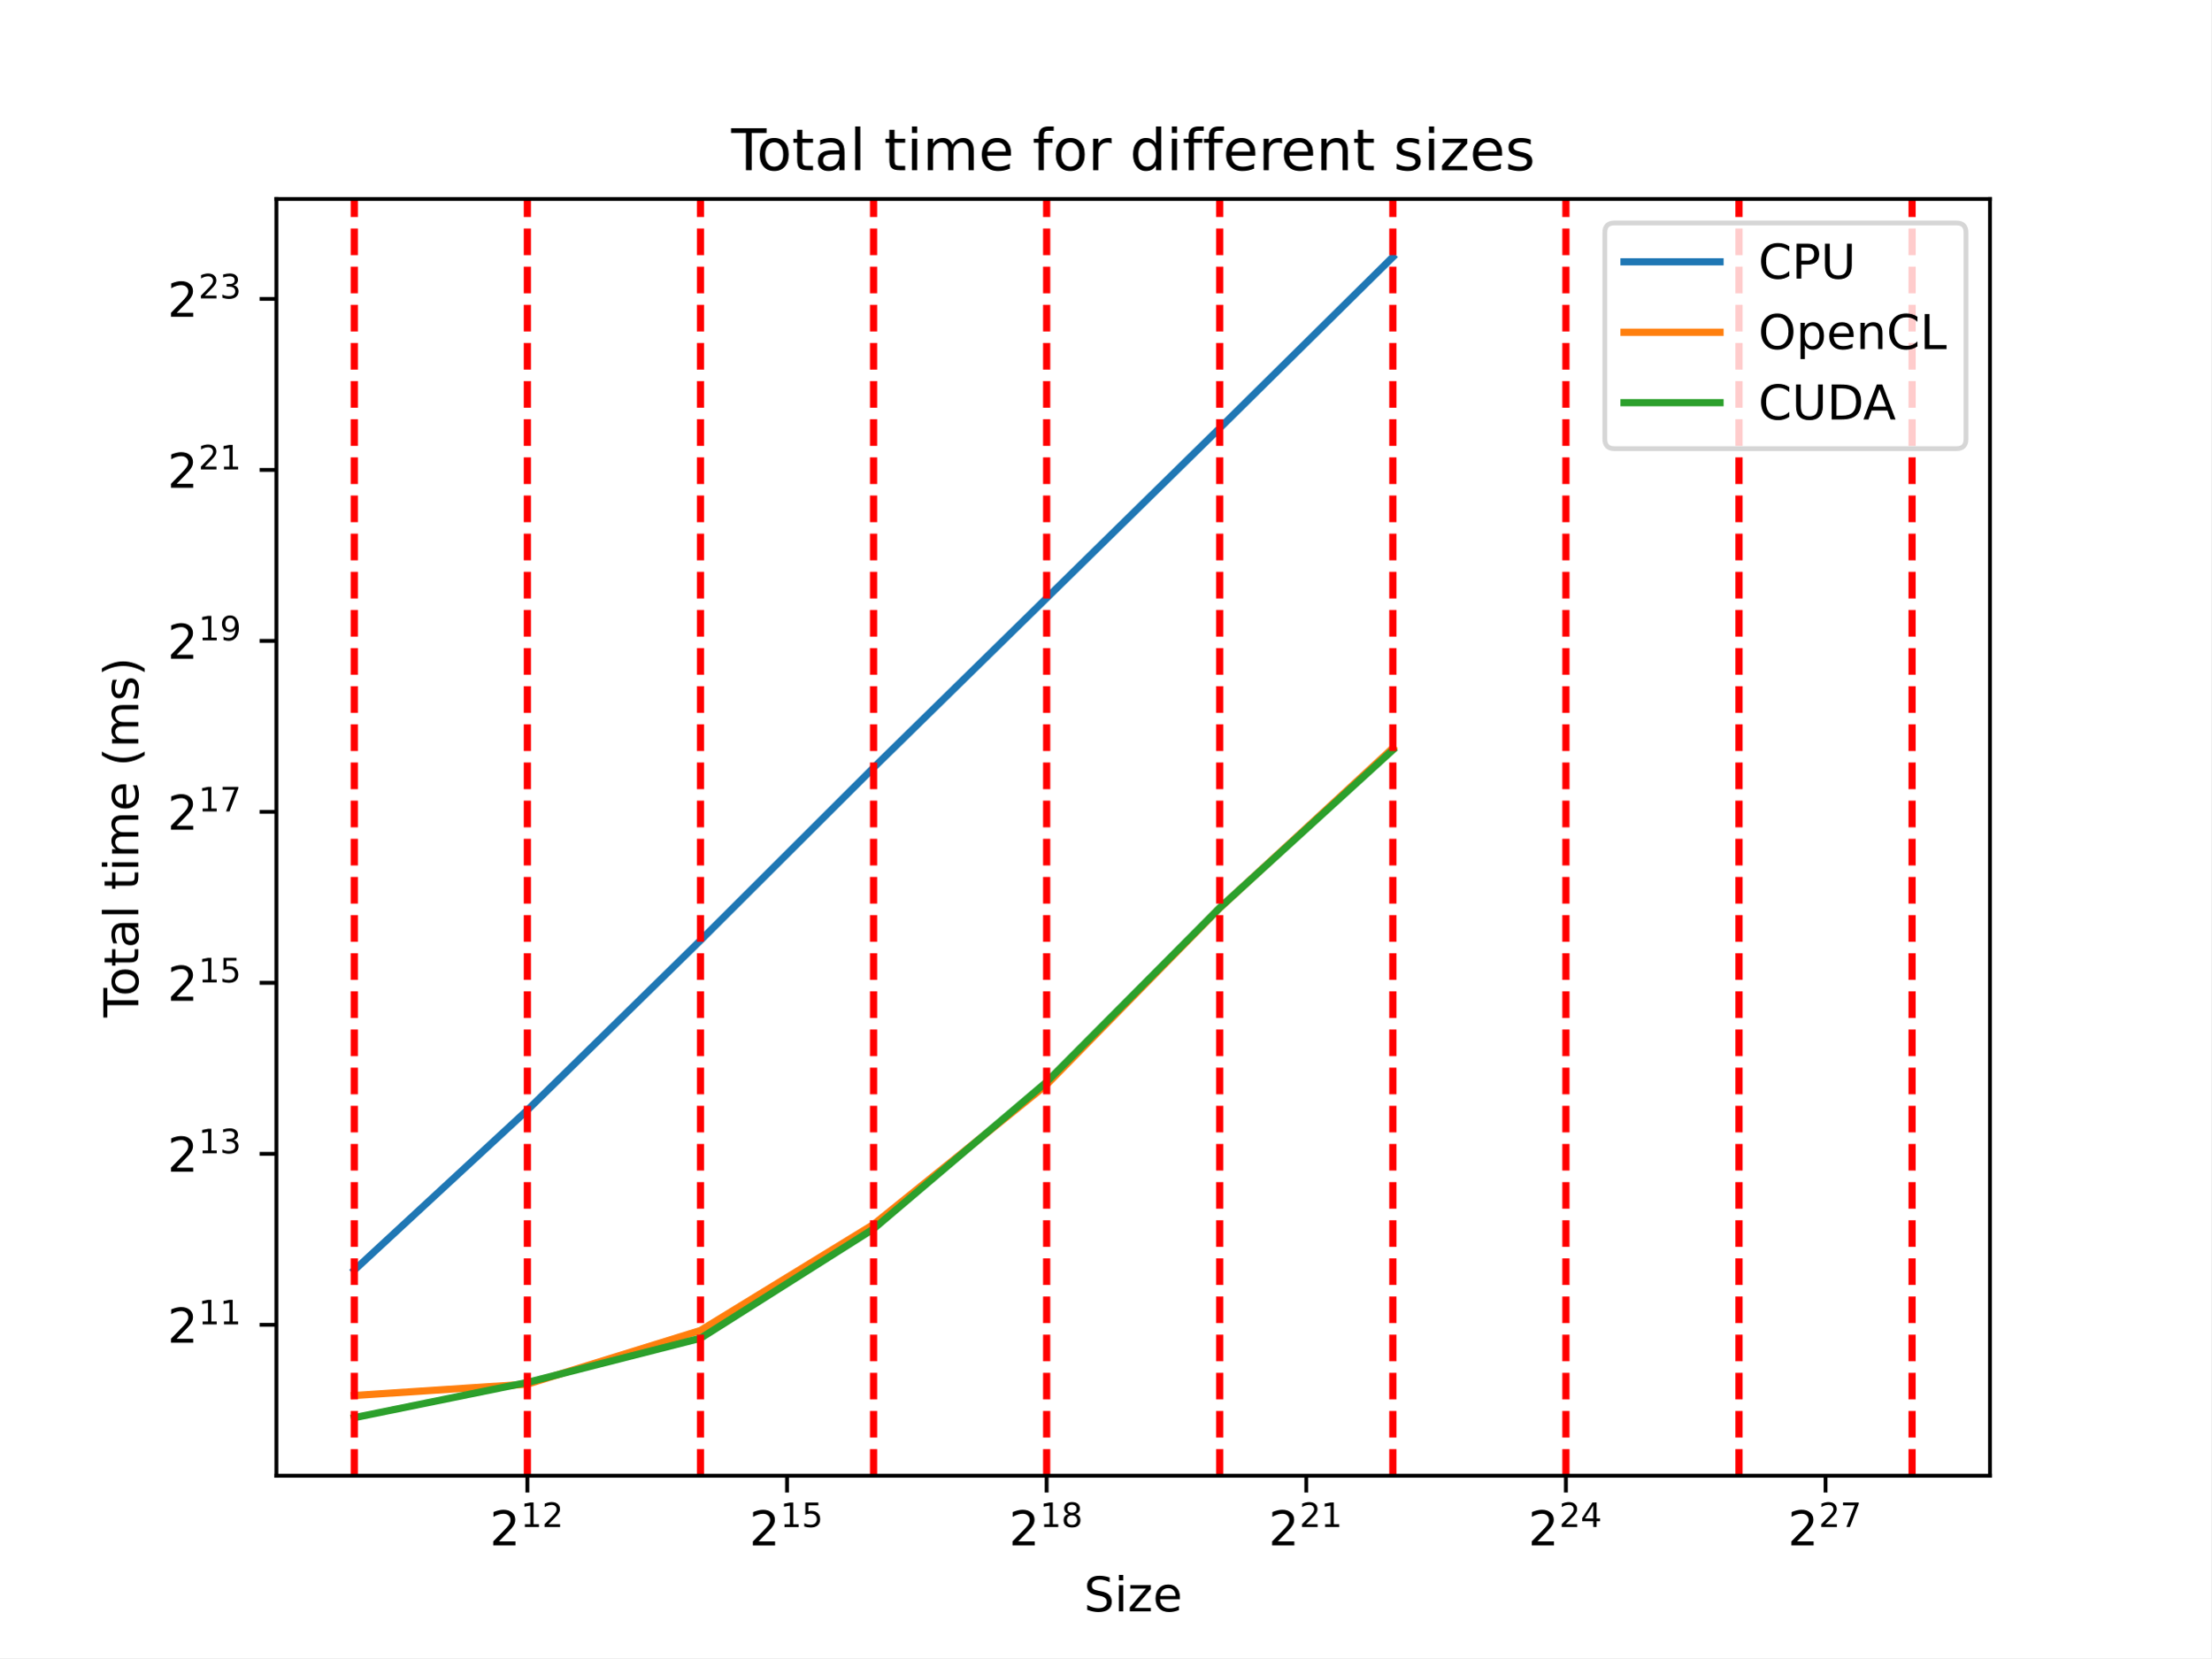
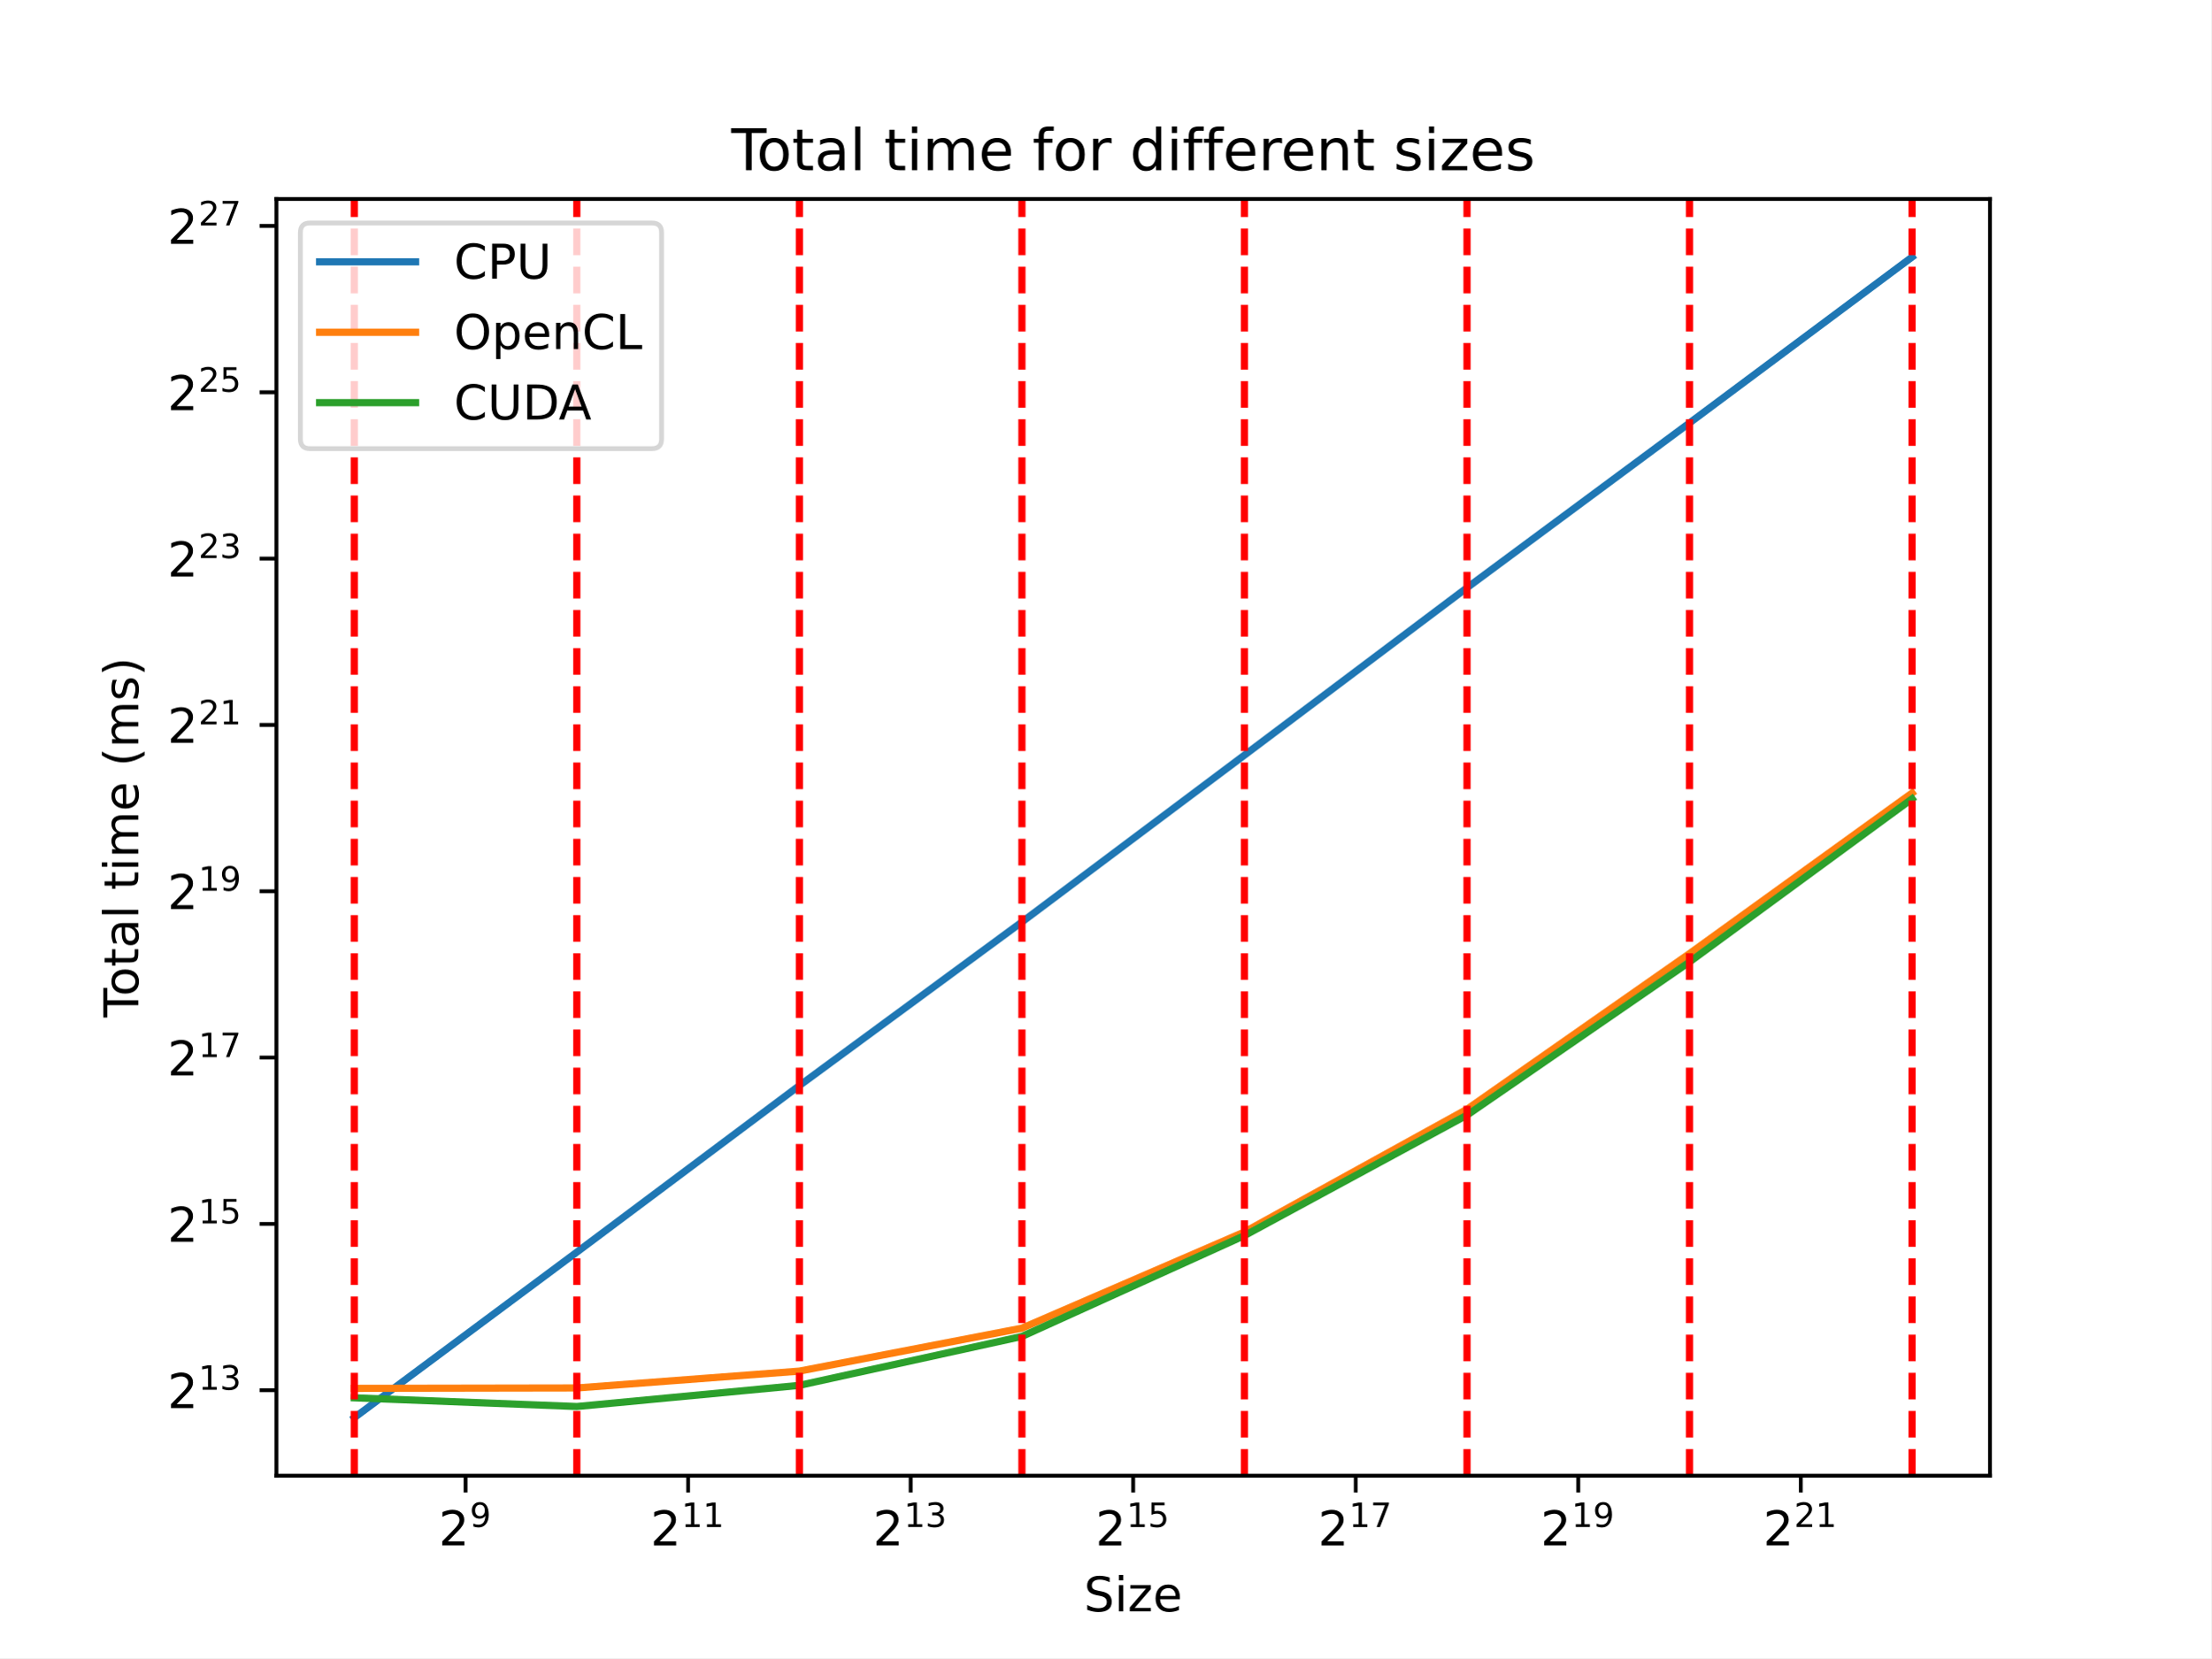
<svg xmlns="http://www.w3.org/2000/svg" xmlns:xlink="http://www.w3.org/1999/xlink" width="460.8pt" height="345.6pt" viewBox="0 0 460.8 345.6" version="1.1">
  <defs>
    <style type="text/css">*{stroke-linejoin: round; stroke-linecap: butt}</style>
  </defs>
  <g id="figure_1">
    <g id="patch_1">
      <path d="M 0 345.6  L 460.8 345.6  L 460.8 0  L 0 0  z " style="fill: #ffffff" />
    </g>
    <g id="axes_1">
      <g id="patch_2">
        <path d="M 57.6 307.584  L 414.72 307.584  L 414.72 41.472  L 57.6 41.472  z " style="fill: #ffffff" />
      </g>
      <g id="matplotlib.axis_1">
        <g id="xtick_1">
          <g id="line2d_1">
            <defs>
-               <path id="m17c646b890" d="M 0 0  L 0 3.5  " style="stroke: #000000; stroke-width: 0.8" />
-             </defs>
-             <g>
-               <use xlink:href="#m17c646b890" x="109.905" y="307.584" style="stroke: #000000; stroke-width: 0.8" />
+               <path id="m46d8be93ca" d="M 0 0  L 0 3.5  " style="stroke: #000000; stroke-width: 0.8" />
+             </defs>
+             <g>
+               <use xlink:href="#m46d8be93ca" x="97.022" y="307.584" style="stroke: #000000; stroke-width: 0.8" />
            </g>
          </g>
          <g id="text_1">
-             <g transform="translate(102.0555 322.1824) scale(0.1 -0.1)">
+             <g transform="translate(91.42234 322.1824) scale(0.1 -0.1)">
              <defs>
                <path id="DejaVuSans-32" d="M 1228 531  L 3431 531  L 3431 0  L 469 0  L 469 531  Q 828 903 1448 1529  Q 2069 2156 2228 2338  Q 2531 2678 2651 2914  Q 2772 3150 2772 3378  Q 2772 3750 2511 3984  Q 2250 4219 1831 4219  Q 1534 4219 1204 4116  Q 875 4013 500 3803  L 500 4441  Q 881 4594 1212 4672  Q 1544 4750 1819 4750  Q 2544 4750 2975 4387  Q 3406 4025 3406 3419  Q 3406 3131 3298 2873  Q 3191 2616 2906 2266  Q 2828 2175 2409 1742  Q 1991 1309 1228 531  z " transform="scale(0.015625)" />
+                 <path id="DejaVuSans-39" d="M 703 97  L 703 672  Q 941 559 1184 500  Q 1428 441 1663 441  Q 2288 441 2617 861  Q 2947 1281 2994 2138  Q 2813 1869 2534 1725  Q 2256 1581 1919 1581  Q 1219 1581 811 2004  Q 403 2428 403 3163  Q 403 3881 828 4315  Q 1253 4750 1959 4750  Q 2769 4750 3195 4129  Q 3622 3509 3622 2328  Q 3622 1225 3098 567  Q 2575 -91 1691 -91  Q 1453 -91 1209 -44  Q 966 3 703 97  z M 1959 2075  Q 2384 2075 2632 2365  Q 2881 2656 2881 3163  Q 2881 3666 2632 3958  Q 2384 4250 1959 4250  Q 1534 4250 1286 3958  Q 1038 3666 1038 3163  Q 1038 2656 1286 2365  Q 1534 2075 1959 2075  z " transform="scale(0.015625)" />
+               </defs>
+               <use xlink:href="#DejaVuSans-32" transform="translate(0 0.765625)" />
+               <use xlink:href="#DejaVuSans-39" transform="translate(64.58008 39.04688) scale(0.7)" />
+             </g>
+           </g>
+         </g>
+         <g id="xtick_2">
+           <g id="line2d_2">
+             <g>
+               <use xlink:href="#m46d8be93ca" x="143.402" y="307.584" style="stroke: #000000; stroke-width: 0.8" />
+             </g>
+           </g>
+           <g id="text_2">
+             <g transform="translate(135.5516 322.1824) scale(0.1 -0.1)">
+               <defs>
                <path id="DejaVuSans-31" d="M 794 531  L 1825 531  L 1825 4091  L 703 3866  L 703 4441  L 1819 4666  L 2450 4666  L 2450 531  L 3481 531  L 3481 0  L 794 0  L 794 531  z " transform="scale(0.015625)" />
              </defs>
+               <use xlink:href="#DejaVuSans-32" transform="translate(0 0.684375)" />
+               <use xlink:href="#DejaVuSans-31" transform="translate(64.58008 38.96563) scale(0.7)" />
+               <use xlink:href="#DejaVuSans-31" transform="translate(109.1162 38.96563) scale(0.7)" />
+             </g>
+           </g>
+         </g>
+         <g id="xtick_3">
+           <g id="line2d_3">
+             <g>
+               <use xlink:href="#m46d8be93ca" x="189.781" y="307.584" style="stroke: #000000; stroke-width: 0.8" />
+             </g>
+           </g>
+           <g id="text_3">
+             <g transform="translate(181.9308 322.1824) scale(0.1 -0.1)">
+               <defs>
+                 <path id="DejaVuSans-33" d="M 2597 2516  Q 3050 2419 3304 2112  Q 3559 1806 3559 1356  Q 3559 666 3084 287  Q 2609 -91 1734 -91  Q 1441 -91 1130 -33  Q 819 25 488 141  L 488 750  Q 750 597 1062 519  Q 1375 441 1716 441  Q 2309 441 2620 675  Q 2931 909 2931 1356  Q 2931 1769 2642 2001  Q 2353 2234 1838 2234  L 1294 2234  L 1294 2753  L 1863 2753  Q 2328 2753 2575 2939  Q 2822 3125 2822 3475  Q 2822 3834 2567 4026  Q 2313 4219 1838 4219  Q 1578 4219 1281 4162  Q 984 4106 628 3988  L 628 4550  Q 988 4650 1302 4700  Q 1616 4750 1894 4750  Q 2613 4750 3031 4423  Q 3450 4097 3450 3541  Q 3450 3153 3228 2886  Q 3006 2619 2597 2516  z " transform="scale(0.015625)" />
+               </defs>
              <use xlink:href="#DejaVuSans-32" transform="translate(0 0.765625)" />
              <use xlink:href="#DejaVuSans-31" transform="translate(64.58008 39.04688) scale(0.7)" />
-               <use xlink:href="#DejaVuSans-32" transform="translate(109.1162 39.04688) scale(0.7)" />
-             </g>
-           </g>
-         </g>
-         <g id="xtick_2">
-           <g id="line2d_2">
-             <g>
-               <use xlink:href="#m17c646b890" x="164.015" y="307.584" style="stroke: #000000; stroke-width: 0.8" />
-             </g>
-           </g>
-           <g id="text_2">
-             <g transform="translate(156.1645 322.1824) scale(0.1 -0.1)">
+               <use xlink:href="#DejaVuSans-33" transform="translate(109.1162 39.04688) scale(0.7)" />
+             </g>
+           </g>
+         </g>
+         <g id="xtick_4">
+           <g id="line2d_4">
+             <g>
+               <use xlink:href="#m46d8be93ca" x="236.16" y="307.584" style="stroke: #000000; stroke-width: 0.8" />
+             </g>
+           </g>
+           <g id="text_4">
+             <g transform="translate(228.31 322.1824) scale(0.1 -0.1)">
              <defs>
                <path id="DejaVuSans-35" d="M 691 4666  L 3169 4666  L 3169 4134  L 1269 4134  L 1269 2991  Q 1406 3038 1543 3061  Q 1681 3084 1819 3084  Q 2600 3084 3056 2656  Q 3513 2228 3513 1497  Q 3513 744 3044 326  Q 2575 -91 1722 -91  Q 1428 -91 1123 -41  Q 819 9 494 109  L 494 744  Q 775 591 1075 516  Q 1375 441 1709 441  Q 2250 441 2565 725  Q 2881 1009 2881 1497  Q 2881 1984 2565 2268  Q 2250 2553 1709 2553  Q 1456 2553 1204 2497  Q 953 2441 691 2322  L 691 4666  z " transform="scale(0.015625)" />
              </defs>
              <use xlink:href="#DejaVuSans-32" transform="translate(0 0.684375)" />
              <use xlink:href="#DejaVuSans-31" transform="translate(64.58008 38.96563) scale(0.7)" />
              <use xlink:href="#DejaVuSans-35" transform="translate(109.1162 38.96563) scale(0.7)" />
            </g>
          </g>
        </g>
-         <g id="xtick_3">
-           <g id="line2d_3">
-             <g>
-               <use xlink:href="#m17c646b890" x="218.124" y="307.584" style="stroke: #000000; stroke-width: 0.8" />
-             </g>
-           </g>
-           <g id="text_3">
-             <g transform="translate(210.2736 322.1824) scale(0.1 -0.1)">
-               <defs>
-                 <path id="DejaVuSans-38" d="M 2034 2216  Q 1584 2216 1326 1975  Q 1069 1734 1069 1313  Q 1069 891 1326 650  Q 1584 409 2034 409  Q 2484 409 2743 651  Q 3003 894 3003 1313  Q 3003 1734 2745 1975  Q 2488 2216 2034 2216  z M 1403 2484  Q 997 2584 770 2862  Q 544 3141 544 3541  Q 544 4100 942 4425  Q 1341 4750 2034 4750  Q 2731 4750 3128 4425  Q 3525 4100 3525 3541  Q 3525 3141 3298 2862  Q 3072 2584 2669 2484  Q 3125 2378 3379 2068  Q 3634 1759 3634 1313  Q 3634 634 3220 271  Q 2806 -91 2034 -91  Q 1263 -91 848 271  Q 434 634 434 1313  Q 434 1759 690 2068  Q 947 2378 1403 2484  z M 1172 3481  Q 1172 3119 1398 2916  Q 1625 2713 2034 2713  Q 2441 2713 2670 2916  Q 2900 3119 2900 3481  Q 2900 3844 2670 4047  Q 2441 4250 2034 4250  Q 1625 4250 1398 4047  Q 1172 3844 1172 3481  z " transform="scale(0.015625)" />
-               </defs>
-               <use xlink:href="#DejaVuSans-32" transform="translate(0 0.765625)" />
-               <use xlink:href="#DejaVuSans-31" transform="translate(64.58008 39.04688) scale(0.7)" />
-               <use xlink:href="#DejaVuSans-38" transform="translate(109.1162 39.04688) scale(0.7)" />
-             </g>
-           </g>
-         </g>
-         <g id="xtick_4">
-           <g id="line2d_4">
-             <g>
-               <use xlink:href="#m17c646b890" x="272.233" y="307.584" style="stroke: #000000; stroke-width: 0.8" />
-             </g>
-           </g>
-           <g id="text_4">
-             <g transform="translate(264.3827 322.1824) scale(0.1 -0.1)">
-               <use xlink:href="#DejaVuSans-32" transform="translate(0 0.765625)" />
-               <use xlink:href="#DejaVuSans-32" transform="translate(64.58008 39.04688) scale(0.7)" />
-               <use xlink:href="#DejaVuSans-31" transform="translate(109.1162 39.04688) scale(0.7)" />
-             </g>
-           </g>
-         </g>
        <g id="xtick_5">
          <g id="line2d_5">
            <g>
-               <use xlink:href="#m17c646b890" x="326.342" y="307.584" style="stroke: #000000; stroke-width: 0.8" />
+               <use xlink:href="#m46d8be93ca" x="282.539" y="307.584" style="stroke: #000000; stroke-width: 0.8" />
            </g>
          </g>
          <g id="text_5">
-             <g transform="translate(318.4918 322.1824) scale(0.1 -0.1)">
-               <defs>
-                 <path id="DejaVuSans-34" d="M 2419 4116  L 825 1625  L 2419 1625  L 2419 4116  z M 2253 4666  L 3047 4666  L 3047 1625  L 3713 1625  L 3713 1100  L 3047 1100  L 3047 0  L 2419 0  L 2419 1100  L 313 1100  L 313 1709  L 2253 4666  z " transform="scale(0.015625)" />
-               </defs>
-               <use xlink:href="#DejaVuSans-32" transform="translate(0 0.765625)" />
-               <use xlink:href="#DejaVuSans-32" transform="translate(64.58008 39.04688) scale(0.7)" />
-               <use xlink:href="#DejaVuSans-34" transform="translate(109.1162 39.04688) scale(0.7)" />
-             </g>
-           </g>
-         </g>
-         <g id="xtick_6">
-           <g id="line2d_6">
-             <g>
-               <use xlink:href="#m17c646b890" x="380.451" y="307.584" style="stroke: #000000; stroke-width: 0.8" />
-             </g>
-           </g>
-           <g id="text_6">
-             <g transform="translate(372.6009 322.1824) scale(0.1 -0.1)">
+             <g transform="translate(274.6892 322.1824) scale(0.1 -0.1)">
              <defs>
                <path id="DejaVuSans-37" d="M 525 4666  L 3525 4666  L 3525 4397  L 1831 0  L 1172 0  L 2766 4134  L 525 4134  L 525 4666  z " transform="scale(0.015625)" />
              </defs>
+               <use xlink:href="#DejaVuSans-32" transform="translate(0 0.684375)" />
+               <use xlink:href="#DejaVuSans-31" transform="translate(64.58008 38.96563) scale(0.7)" />
+               <use xlink:href="#DejaVuSans-37" transform="translate(109.1162 38.96563) scale(0.7)" />
+             </g>
+           </g>
+         </g>
+         <g id="xtick_6">
+           <g id="line2d_6">
+             <g>
+               <use xlink:href="#m46d8be93ca" x="328.918" y="307.584" style="stroke: #000000; stroke-width: 0.8" />
+             </g>
+           </g>
+           <g id="text_6">
+             <g transform="translate(321.0684 322.1824) scale(0.1 -0.1)">
+               <use xlink:href="#DejaVuSans-32" transform="translate(0 0.765625)" />
+               <use xlink:href="#DejaVuSans-31" transform="translate(64.58008 39.04688) scale(0.7)" />
+               <use xlink:href="#DejaVuSans-39" transform="translate(109.1162 39.04688) scale(0.7)" />
+             </g>
+           </g>
+         </g>
+         <g id="xtick_7">
+           <g id="line2d_7">
+             <g>
+               <use xlink:href="#m46d8be93ca" x="375.298" y="307.584" style="stroke: #000000; stroke-width: 0.8" />
+             </g>
+           </g>
+           <g id="text_7">
+             <g transform="translate(367.4477 322.1824) scale(0.1 -0.1)">
              <use xlink:href="#DejaVuSans-32" transform="translate(0 0.765625)" />
              <use xlink:href="#DejaVuSans-32" transform="translate(64.58008 39.04688) scale(0.7)" />
-               <use xlink:href="#DejaVuSans-37" transform="translate(109.1162 39.04688) scale(0.7)" />
-             </g>
-           </g>
-         </g>
-         <g id="text_7">
+               <use xlink:href="#DejaVuSans-31" transform="translate(109.1162 39.04688) scale(0.7)" />
+             </g>
+           </g>
+         </g>
+         <g id="text_8">
          <g transform="translate(225.8959 335.8606) scale(0.1 -0.1)">
            <defs>
              <path id="DejaVuSans-53" d="M 3425 4513  L 3425 3897  Q 3066 4069 2747 4153  Q 2428 4238 2131 4238  Q 1616 4238 1336 4038  Q 1056 3838 1056 3469  Q 1056 3159 1242 3001  Q 1428 2844 1947 2747  L 2328 2669  Q 3034 2534 3370 2195  Q 3706 1856 3706 1288  Q 3706 609 3251 259  Q 2797 -91 1919 -91  Q 1588 -91 1214 -16  Q 841 59 441 206  L 441 856  Q 825 641 1194 531  Q 1563 422 1919 422  Q 2459 422 2753 634  Q 3047 847 3047 1241  Q 3047 1584 2836 1778  Q 2625 1972 2144 2069  L 1759 2144  Q 1053 2284 737 2584  Q 422 2884 422 3419  Q 422 4038 858 4394  Q 1294 4750 2059 4750  Q 2388 4750 2728 4690  Q 3069 4631 3425 4513  z " transform="scale(0.015625)" />
              <path id="DejaVuSans-69" d="M 603 3500  L 1178 3500  L 1178 0  L 603 0  L 603 3500  z M 603 4863  L 1178 4863  L 1178 4134  L 603 4134  L 603 4863  z " transform="scale(0.015625)" />
              <path id="DejaVuSans-7a" d="M 353 3500  L 3084 3500  L 3084 2975  L 922 459  L 3084 459  L 3084 0  L 275 0  L 275 525  L 2438 3041  L 353 3041  L 353 3500  z " transform="scale(0.015625)" />
              <path id="DejaVuSans-65" d="M 3597 1894  L 3597 1613  L 953 1613  Q 991 1019 1311 708  Q 1631 397 2203 397  Q 2534 397 2845 478  Q 3156 559 3463 722  L 3463 178  Q 3153 47 2828 -22  Q 2503 -91 2169 -91  Q 1331 -91 842 396  Q 353 884 353 1716  Q 353 2575 817 3079  Q 1281 3584 2069 3584  Q 2775 3584 3186 3129  Q 3597 2675 3597 1894  z M 3022 2063  Q 3016 2534 2758 2815  Q 2500 3097 2075 3097  Q 1594 3097 1305 2825  Q 1016 2553 972 2059  L 3022 2063  z " transform="scale(0.015625)" />
            </defs>
            <use xlink:href="#DejaVuSans-53" />
            <use xlink:href="#DejaVuSans-69" x="63.477" />
            <use xlink:href="#DejaVuSans-7a" x="91.26" />
            <use xlink:href="#DejaVuSans-65" x="143.75" />
          </g>
        </g>
      </g>
      <g id="matplotlib.axis_2">
        <g id="ytick_1">
-           <g id="line2d_7">
-             <defs>
-               <path id="m54581f2b6d" d="M 0 0  L -3.5 0  " style="stroke: #000000; stroke-width: 0.8" />
-             </defs>
-             <g>
-               <use xlink:href="#m54581f2b6d" x="57.6" y="276.13" style="stroke: #000000; stroke-width: 0.8" />
-             </g>
-           </g>
-           <g id="text_8">
-             <g transform="translate(34.9 279.929) scale(0.1 -0.1)">
-               <use xlink:href="#DejaVuSans-32" transform="translate(0 0.684375)" />
-               <use xlink:href="#DejaVuSans-31" transform="translate(64.58008 38.96563) scale(0.7)" />
-               <use xlink:href="#DejaVuSans-31" transform="translate(109.1162 38.96563) scale(0.7)" />
-             </g>
-           </g>
-         </g>
-         <g id="ytick_2">
          <g id="line2d_8">
-             <g>
-               <use xlink:href="#m54581f2b6d" x="57.6" y="240.491" style="stroke: #000000; stroke-width: 0.8" />
+             <defs>
+               <path id="m3b4018ea16" d="M 0 0  L -3.5 0  " style="stroke: #000000; stroke-width: 0.8" />
+             </defs>
+             <g>
+               <use xlink:href="#m3b4018ea16" x="57.6" y="289.77" style="stroke: #000000; stroke-width: 0.8" />
            </g>
          </g>
          <g id="text_9">
-             <g transform="translate(34.9 244.2904) scale(0.1 -0.1)">
-               <defs>
-                 <path id="DejaVuSans-33" d="M 2597 2516  Q 3050 2419 3304 2112  Q 3559 1806 3559 1356  Q 3559 666 3084 287  Q 2609 -91 1734 -91  Q 1441 -91 1130 -33  Q 819 25 488 141  L 488 750  Q 750 597 1062 519  Q 1375 441 1716 441  Q 2309 441 2620 675  Q 2931 909 2931 1356  Q 2931 1769 2642 2001  Q 2353 2234 1838 2234  L 1294 2234  L 1294 2753  L 1863 2753  Q 2328 2753 2575 2939  Q 2822 3125 2822 3475  Q 2822 3834 2567 4026  Q 2313 4219 1838 4219  Q 1578 4219 1281 4162  Q 984 4106 628 3988  L 628 4550  Q 988 4650 1302 4700  Q 1616 4750 1894 4750  Q 2613 4750 3031 4423  Q 3450 4097 3450 3541  Q 3450 3153 3228 2886  Q 3006 2619 2597 2516  z " transform="scale(0.015625)" />
-               </defs>
+             <g transform="translate(34.9 293.5697) scale(0.1 -0.1)">
              <use xlink:href="#DejaVuSans-32" transform="translate(0 0.765625)" />
              <use xlink:href="#DejaVuSans-31" transform="translate(64.58008 39.04688) scale(0.7)" />
              <use xlink:href="#DejaVuSans-33" transform="translate(109.1162 39.04688) scale(0.7)" />
            </g>
          </g>
        </g>
-         <g id="ytick_3">
+         <g id="ytick_2">
          <g id="line2d_9">
            <g>
-               <use xlink:href="#m54581f2b6d" x="57.6" y="204.853" style="stroke: #000000; stroke-width: 0.8" />
+               <use xlink:href="#m3b4018ea16" x="57.6" y="255.101" style="stroke: #000000; stroke-width: 0.8" />
            </g>
          </g>
          <g id="text_10">
-             <g transform="translate(34.9 208.6517) scale(0.1 -0.1)">
+             <g transform="translate(34.9 258.9004) scale(0.1 -0.1)">
              <use xlink:href="#DejaVuSans-32" transform="translate(0 0.684375)" />
              <use xlink:href="#DejaVuSans-31" transform="translate(64.58008 38.96563) scale(0.7)" />
              <use xlink:href="#DejaVuSans-35" transform="translate(109.1162 38.96563) scale(0.7)" />
            </g>
          </g>
        </g>
-         <g id="ytick_4">
+         <g id="ytick_3">
          <g id="line2d_10">
            <g>
-               <use xlink:href="#m54581f2b6d" x="57.6" y="169.214" style="stroke: #000000; stroke-width: 0.8" />
+               <use xlink:href="#m3b4018ea16" x="57.6" y="220.432" style="stroke: #000000; stroke-width: 0.8" />
            </g>
          </g>
          <g id="text_11">
-             <g transform="translate(34.9 173.0131) scale(0.1 -0.1)">
+             <g transform="translate(34.9 224.231) scale(0.1 -0.1)">
              <use xlink:href="#DejaVuSans-32" transform="translate(0 0.684375)" />
              <use xlink:href="#DejaVuSans-31" transform="translate(64.58008 38.96563) scale(0.7)" />
              <use xlink:href="#DejaVuSans-37" transform="translate(109.1162 38.96563) scale(0.7)" />
            </g>
          </g>
        </g>
-         <g id="ytick_5">
+         <g id="ytick_4">
          <g id="line2d_11">
            <g>
-               <use xlink:href="#m54581f2b6d" x="57.6" y="133.575" style="stroke: #000000; stroke-width: 0.8" />
+               <use xlink:href="#m3b4018ea16" x="57.6" y="185.762" style="stroke: #000000; stroke-width: 0.8" />
            </g>
          </g>
          <g id="text_12">
-             <g transform="translate(34.9 137.3745) scale(0.1 -0.1)">
-               <defs>
-                 <path id="DejaVuSans-39" d="M 703 97  L 703 672  Q 941 559 1184 500  Q 1428 441 1663 441  Q 2288 441 2617 861  Q 2947 1281 2994 2138  Q 2813 1869 2534 1725  Q 2256 1581 1919 1581  Q 1219 1581 811 2004  Q 403 2428 403 3163  Q 403 3881 828 4315  Q 1253 4750 1959 4750  Q 2769 4750 3195 4129  Q 3622 3509 3622 2328  Q 3622 1225 3098 567  Q 2575 -91 1691 -91  Q 1453 -91 1209 -44  Q 966 3 703 97  z M 1959 2075  Q 2384 2075 2632 2365  Q 2881 2656 2881 3163  Q 2881 3666 2632 3958  Q 2384 4250 1959 4250  Q 1534 4250 1286 3958  Q 1038 3666 1038 3163  Q 1038 2656 1286 2365  Q 1534 2075 1959 2075  z " transform="scale(0.015625)" />
-               </defs>
+             <g transform="translate(34.9 189.5616) scale(0.1 -0.1)">
              <use xlink:href="#DejaVuSans-32" transform="translate(0 0.765625)" />
              <use xlink:href="#DejaVuSans-31" transform="translate(64.58008 39.04688) scale(0.7)" />
              <use xlink:href="#DejaVuSans-39" transform="translate(109.1162 39.04688) scale(0.7)" />
            </g>
          </g>
        </g>
-         <g id="ytick_6">
+         <g id="ytick_5">
          <g id="line2d_12">
            <g>
-               <use xlink:href="#m54581f2b6d" x="57.6" y="97.937" style="stroke: #000000; stroke-width: 0.8" />
+               <use xlink:href="#m3b4018ea16" x="57.6" y="151.093" style="stroke: #000000; stroke-width: 0.8" />
            </g>
          </g>
          <g id="text_13">
-             <g transform="translate(34.9 101.7358) scale(0.1 -0.1)">
+             <g transform="translate(34.9 154.8923) scale(0.1 -0.1)">
              <use xlink:href="#DejaVuSans-32" transform="translate(0 0.765625)" />
              <use xlink:href="#DejaVuSans-32" transform="translate(64.58008 39.04688) scale(0.7)" />
              <use xlink:href="#DejaVuSans-31" transform="translate(109.1162 39.04688) scale(0.7)" />
            </g>
          </g>
        </g>
-         <g id="ytick_7">
+         <g id="ytick_6">
          <g id="line2d_13">
            <g>
-               <use xlink:href="#m54581f2b6d" x="57.6" y="62.298" style="stroke: #000000; stroke-width: 0.8" />
+               <use xlink:href="#m3b4018ea16" x="57.6" y="116.424" style="stroke: #000000; stroke-width: 0.8" />
            </g>
          </g>
          <g id="text_14">
-             <g transform="translate(34.9 66.09722) scale(0.1 -0.1)">
+             <g transform="translate(34.9 120.2229) scale(0.1 -0.1)">
              <use xlink:href="#DejaVuSans-32" transform="translate(0 0.765625)" />
              <use xlink:href="#DejaVuSans-32" transform="translate(64.58008 39.04688) scale(0.7)" />
              <use xlink:href="#DejaVuSans-33" transform="translate(109.1162 39.04688) scale(0.7)" />
            </g>
          </g>
        </g>
-         <g id="text_15">
+         <g id="ytick_7">
+           <g id="line2d_14">
+             <g>
+               <use xlink:href="#m3b4018ea16" x="57.6" y="81.754" style="stroke: #000000; stroke-width: 0.8" />
+             </g>
+           </g>
+           <g id="text_15">
+             <g transform="translate(34.9 85.55357) scale(0.1 -0.1)">
+               <use xlink:href="#DejaVuSans-32" transform="translate(0 0.765625)" />
+               <use xlink:href="#DejaVuSans-32" transform="translate(64.58008 39.04688) scale(0.7)" />
+               <use xlink:href="#DejaVuSans-35" transform="translate(109.1162 39.04688) scale(0.7)" />
+             </g>
+           </g>
+         </g>
+         <g id="ytick_8">
+           <g id="line2d_15">
+             <g>
+               <use xlink:href="#m3b4018ea16" x="57.6" y="47.085" style="stroke: #000000; stroke-width: 0.8" />
+             </g>
+           </g>
+           <g id="text_16">
+             <g transform="translate(34.9 50.88421) scale(0.1 -0.1)">
+               <use xlink:href="#DejaVuSans-32" transform="translate(0 0.765625)" />
+               <use xlink:href="#DejaVuSans-32" transform="translate(64.58008 39.04688) scale(0.7)" />
+               <use xlink:href="#DejaVuSans-37" transform="translate(109.1162 39.04688) scale(0.7)" />
+             </g>
+           </g>
+         </g>
+         <g id="text_17">
          <g transform="translate(28.82031 212.0553) rotate(-90) scale(0.1 -0.1)">
            <defs>
              <path id="DejaVuSans-54" d="M -19 4666  L 3928 4666  L 3928 4134  L 2272 4134  L 2272 0  L 1638 0  L 1638 4134  L -19 4134  L -19 4666  z " transform="scale(0.015625)" />
              <path id="DejaVuSans-6f" d="M 1959 3097  Q 1497 3097 1228 2736  Q 959 2375 959 1747  Q 959 1119 1226 758  Q 1494 397 1959 397  Q 2419 397 2687 759  Q 2956 1122 2956 1747  Q 2956 2369 2687 2733  Q 2419 3097 1959 3097  z M 1959 3584  Q 2709 3584 3137 3096  Q 3566 2609 3566 1747  Q 3566 888 3137 398  Q 2709 -91 1959 -91  Q 1206 -91 779 398  Q 353 888 353 1747  Q 353 2609 779 3096  Q 1206 3584 1959 3584  z " transform="scale(0.015625)" />
              <path id="DejaVuSans-74" d="M 1172 4494  L 1172 3500  L 2356 3500  L 2356 3053  L 1172 3053  L 1172 1153  Q 1172 725 1289 603  Q 1406 481 1766 481  L 2356 481  L 2356 0  L 1766 0  Q 1100 0 847 248  Q 594 497 594 1153  L 594 3053  L 172 3053  L 172 3500  L 594 3500  L 594 4494  L 1172 4494  z " transform="scale(0.015625)" />
              <path id="DejaVuSans-61" d="M 2194 1759  Q 1497 1759 1228 1600  Q 959 1441 959 1056  Q 959 750 1161 570  Q 1363 391 1709 391  Q 2188 391 2477 730  Q 2766 1069 2766 1631  L 2766 1759  L 2194 1759  z M 3341 1997  L 3341 0  L 2766 0  L 2766 531  Q 2569 213 2275 61  Q 1981 -91 1556 -91  Q 1019 -91 701 211  Q 384 513 384 1019  Q 384 1609 779 1909  Q 1175 2209 1959 2209  L 2766 2209  L 2766 2266  Q 2766 2663 2505 2880  Q 2244 3097 1772 3097  Q 1472 3097 1187 3025  Q 903 2953 641 2809  L 641 3341  Q 956 3463 1253 3523  Q 1550 3584 1831 3584  Q 2591 3584 2966 3190  Q 3341 2797 3341 1997  z " transform="scale(0.015625)" />
              <path id="DejaVuSans-6c" d="M 603 4863  L 1178 4863  L 1178 0  L 603 0  L 603 4863  z " transform="scale(0.015625)" />
              <path id="DejaVuSans-20" transform="scale(0.015625)" />
              <path id="DejaVuSans-6d" d="M 3328 2828  Q 3544 3216 3844 3400  Q 4144 3584 4550 3584  Q 5097 3584 5394 3201  Q 5691 2819 5691 2113  L 5691 0  L 5113 0  L 5113 2094  Q 5113 2597 4934 2840  Q 4756 3084 4391 3084  Q 3944 3084 3684 2787  Q 3425 2491 3425 1978  L 3425 0  L 2847 0  L 2847 2094  Q 2847 2600 2669 2842  Q 2491 3084 2119 3084  Q 1678 3084 1418 2786  Q 1159 2488 1159 1978  L 1159 0  L 581 0  L 581 3500  L 1159 3500  L 1159 2956  Q 1356 3278 1631 3431  Q 1906 3584 2284 3584  Q 2666 3584 2933 3390  Q 3200 3197 3328 2828  z " transform="scale(0.015625)" />
              <path id="DejaVuSans-28" d="M 1984 4856  Q 1566 4138 1362 3434  Q 1159 2731 1159 2009  Q 1159 1288 1364 580  Q 1569 -128 1984 -844  L 1484 -844  Q 1016 -109 783 600  Q 550 1309 550 2009  Q 550 2706 781 3412  Q 1013 4119 1484 4856  L 1984 4856  z " transform="scale(0.015625)" />
              <path id="DejaVuSans-73" d="M 2834 3397  L 2834 2853  Q 2591 2978 2328 3040  Q 2066 3103 1784 3103  Q 1356 3103 1142 2972  Q 928 2841 928 2578  Q 928 2378 1081 2264  Q 1234 2150 1697 2047  L 1894 2003  Q 2506 1872 2764 1633  Q 3022 1394 3022 966  Q 3022 478 2636 193  Q 2250 -91 1575 -91  Q 1294 -91 989 -36  Q 684 19 347 128  L 347 722  Q 666 556 975 473  Q 1284 391 1588 391  Q 1994 391 2212 530  Q 2431 669 2431 922  Q 2431 1156 2273 1281  Q 2116 1406 1581 1522  L 1381 1569  Q 847 1681 609 1914  Q 372 2147 372 2553  Q 372 3047 722 3315  Q 1072 3584 1716 3584  Q 2034 3584 2315 3537  Q 2597 3491 2834 3397  z " transform="scale(0.015625)" />
              <path id="DejaVuSans-29" d="M 513 4856  L 1013 4856  Q 1481 4119 1714 3412  Q 1947 2706 1947 2009  Q 1947 1309 1714 600  Q 1481 -109 1013 -844  L 513 -844  Q 928 -128 1133 580  Q 1338 1288 1338 2009  Q 1338 2731 1133 3434  Q 928 4138 513 4856  z " transform="scale(0.015625)" />
            </defs>
            <use xlink:href="#DejaVuSans-54" />
            <use xlink:href="#DejaVuSans-6f" x="44.084" />
            <use xlink:href="#DejaVuSans-74" x="105.266" />
            <use xlink:href="#DejaVuSans-61" x="144.475" />
            <use xlink:href="#DejaVuSans-6c" x="205.754" />
            <use xlink:href="#DejaVuSans-20" x="233.537" />
            <use xlink:href="#DejaVuSans-74" x="265.324" />
            <use xlink:href="#DejaVuSans-69" x="304.533" />
            <use xlink:href="#DejaVuSans-6d" x="332.316" />
            <use xlink:href="#DejaVuSans-65" x="429.729" />
            <use xlink:href="#DejaVuSans-20" x="491.252" />
            <use xlink:href="#DejaVuSans-28" x="523.039" />
            <use xlink:href="#DejaVuSans-6d" x="562.053" />
            <use xlink:href="#DejaVuSans-73" x="659.465" />
            <use xlink:href="#DejaVuSans-29" x="711.564" />
          </g>
        </g>
      </g>
-       <g id="line2d_14">
-         <path d="M 73.833 264.736  L 109.905 231.378  L 145.978 196.005  L 182.051 160.009  L 218.124 124.651  L 254.196 89.228  L 290.269 53.568  " clip-path="url(#p3e2b45a6bc)" style="fill: none; stroke: #1f77b4; stroke-width: 1.5; stroke-linecap: square" />
-       </g>
-       <g id="line2d_15">
-         <path d="M 73.833 290.863  L 109.905 288.505  L 145.978 277.315  L 182.051 255.209  L 218.124 226.073  L 254.196 189.261  L 290.269 155.918  " clip-path="url(#p3e2b45a6bc)" style="fill: none; stroke: #ff7f0e; stroke-width: 1.5; stroke-linecap: square" />
-       </g>
      <g id="line2d_16">
-         <path d="M 73.833 295.488  L 109.905 288.144  L 145.978 278.945  L 182.051 256.133  L 218.124 225.502  L 254.196 189.212  L 290.269 156.312  " clip-path="url(#p3e2b45a6bc)" style="fill: none; stroke: #2ca02c; stroke-width: 1.5; stroke-linecap: square" />
+         <path d="M 73.833 295.488  L 120.212 260.985  L 166.591 226.276  L 212.97 192.174  L 259.35 157.39  L 305.729 122.502  L 352.108 88.144  L 398.487 53.568  " clip-path="url(#p49a520a4ed)" style="fill: none; stroke: #1f77b4; stroke-width: 1.5; stroke-linecap: square" />
      </g>
      <g id="line2d_17">
-         <path d="M 73.833 307.584  L 73.833 41.472  " clip-path="url(#p3e2b45a6bc)" style="fill: none; stroke-dasharray: 5.55,2.4; stroke-dashoffset: 0; stroke: #ff0000; stroke-width: 1.5" />
+         <path d="M 73.833 289.379  L 120.212 289.298  L 166.591 285.786  L 212.97 276.836  L 259.35 256.784  L 305.729 231.203  L 352.108 198.756  L 398.487 165.29  " clip-path="url(#p49a520a4ed)" style="fill: none; stroke: #ff7f0e; stroke-width: 1.5; stroke-linecap: square" />
      </g>
      <g id="line2d_18">
-         <path d="M 109.905 307.584  L 109.905 41.472  " clip-path="url(#p3e2b45a6bc)" style="fill: none; stroke-dasharray: 5.55,2.4; stroke-dashoffset: 0; stroke: #ff0000; stroke-width: 1.5" />
+         <path d="M 73.833 291.355  L 120.212 293.168  L 166.591 288.755  L 212.97 278.561  L 259.35 257.537  L 305.729 232.431  L 352.108 200.496  L 398.487 166.492  " clip-path="url(#p49a520a4ed)" style="fill: none; stroke: #2ca02c; stroke-width: 1.5; stroke-linecap: square" />
      </g>
      <g id="line2d_19">
-         <path d="M 145.978 307.584  L 145.978 41.472  " clip-path="url(#p3e2b45a6bc)" style="fill: none; stroke-dasharray: 5.55,2.4; stroke-dashoffset: 0; stroke: #ff0000; stroke-width: 1.5" />
+         <path d="M 73.833 307.584  L 73.833 41.472  " clip-path="url(#p49a520a4ed)" style="fill: none; stroke-dasharray: 5.55,2.4; stroke-dashoffset: 0; stroke: #ff0000; stroke-width: 1.5" />
      </g>
      <g id="line2d_20">
-         <path d="M 182.051 307.584  L 182.051 41.472  " clip-path="url(#p3e2b45a6bc)" style="fill: none; stroke-dasharray: 5.55,2.4; stroke-dashoffset: 0; stroke: #ff0000; stroke-width: 1.5" />
+         <path d="M 120.212 307.584  L 120.212 41.472  " clip-path="url(#p49a520a4ed)" style="fill: none; stroke-dasharray: 5.55,2.4; stroke-dashoffset: 0; stroke: #ff0000; stroke-width: 1.5" />
      </g>
      <g id="line2d_21">
-         <path d="M 218.124 307.584  L 218.124 41.472  " clip-path="url(#p3e2b45a6bc)" style="fill: none; stroke-dasharray: 5.55,2.4; stroke-dashoffset: 0; stroke: #ff0000; stroke-width: 1.5" />
+         <path d="M 166.591 307.584  L 166.591 41.472  " clip-path="url(#p49a520a4ed)" style="fill: none; stroke-dasharray: 5.55,2.4; stroke-dashoffset: 0; stroke: #ff0000; stroke-width: 1.5" />
      </g>
      <g id="line2d_22">
-         <path d="M 254.196 307.584  L 254.196 41.472  " clip-path="url(#p3e2b45a6bc)" style="fill: none; stroke-dasharray: 5.55,2.4; stroke-dashoffset: 0; stroke: #ff0000; stroke-width: 1.5" />
+         <path d="M 212.97 307.584  L 212.97 41.472  " clip-path="url(#p49a520a4ed)" style="fill: none; stroke-dasharray: 5.55,2.4; stroke-dashoffset: 0; stroke: #ff0000; stroke-width: 1.5" />
      </g>
      <g id="line2d_23">
-         <path d="M 290.269 307.584  L 290.269 41.472  " clip-path="url(#p3e2b45a6bc)" style="fill: none; stroke-dasharray: 5.55,2.4; stroke-dashoffset: 0; stroke: #ff0000; stroke-width: 1.5" />
+         <path d="M 259.35 307.584  L 259.35 41.472  " clip-path="url(#p49a520a4ed)" style="fill: none; stroke-dasharray: 5.55,2.4; stroke-dashoffset: 0; stroke: #ff0000; stroke-width: 1.5" />
      </g>
      <g id="line2d_24">
-         <path d="M 326.342 307.584  L 326.342 41.472  " clip-path="url(#p3e2b45a6bc)" style="fill: none; stroke-dasharray: 5.55,2.4; stroke-dashoffset: 0; stroke: #ff0000; stroke-width: 1.5" />
+         <path d="M 305.729 307.584  L 305.729 41.472  " clip-path="url(#p49a520a4ed)" style="fill: none; stroke-dasharray: 5.55,2.4; stroke-dashoffset: 0; stroke: #ff0000; stroke-width: 1.5" />
      </g>
      <g id="line2d_25">
-         <path d="M 362.415 307.584  L 362.415 41.472  " clip-path="url(#p3e2b45a6bc)" style="fill: none; stroke-dasharray: 5.55,2.4; stroke-dashoffset: 0; stroke: #ff0000; stroke-width: 1.5" />
+         <path d="M 352.108 307.584  L 352.108 41.472  " clip-path="url(#p49a520a4ed)" style="fill: none; stroke-dasharray: 5.55,2.4; stroke-dashoffset: 0; stroke: #ff0000; stroke-width: 1.5" />
      </g>
      <g id="line2d_26">
-         <path d="M 398.487 307.584  L 398.487 41.472  " clip-path="url(#p3e2b45a6bc)" style="fill: none; stroke-dasharray: 5.55,2.4; stroke-dashoffset: 0; stroke: #ff0000; stroke-width: 1.5" />
+         <path d="M 398.487 307.584  L 398.487 41.472  " clip-path="url(#p49a520a4ed)" style="fill: none; stroke-dasharray: 5.55,2.4; stroke-dashoffset: 0; stroke: #ff0000; stroke-width: 1.5" />
      </g>
      <g id="patch_3">
        <path d="M 57.6 307.584  L 57.6 41.472  " style="fill: none; stroke: #000000; stroke-width: 0.8; stroke-linejoin: miter; stroke-linecap: square" />
      </g>
      <g id="patch_4">
        <path d="M 414.72 307.584  L 414.72 41.472  " style="fill: none; stroke: #000000; stroke-width: 0.8; stroke-linejoin: miter; stroke-linecap: square" />
      </g>
      <g id="patch_5">
        <path d="M 57.6 307.584  L 414.72 307.584  " style="fill: none; stroke: #000000; stroke-width: 0.8; stroke-linejoin: miter; stroke-linecap: square" />
      </g>
      <g id="patch_6">
        <path d="M 57.6 41.472  L 414.72 41.472  " style="fill: none; stroke: #000000; stroke-width: 0.8; stroke-linejoin: miter; stroke-linecap: square" />
      </g>
-       <g id="text_16">
+       <g id="text_18">
        <g transform="translate(152.3859 35.472) scale(0.12 -0.12)">
          <defs>
            <path id="DejaVuSans-66" d="M 2375 4863  L 2375 4384  L 1825 4384  Q 1516 4384 1395 4259  Q 1275 4134 1275 3809  L 1275 3500  L 2222 3500  L 2222 3053  L 1275 3053  L 1275 0  L 697 0  L 697 3053  L 147 3053  L 147 3500  L 697 3500  L 697 3744  Q 697 4328 969 4595  Q 1241 4863 1831 4863  L 2375 4863  z " transform="scale(0.015625)" />
            <path id="DejaVuSans-72" d="M 2631 2963  Q 2534 3019 2420 3045  Q 2306 3072 2169 3072  Q 1681 3072 1420 2755  Q 1159 2438 1159 1844  L 1159 0  L 581 0  L 581 3500  L 1159 3500  L 1159 2956  Q 1341 3275 1631 3429  Q 1922 3584 2338 3584  Q 2397 3584 2469 3576  Q 2541 3569 2628 3553  L 2631 2963  z " transform="scale(0.015625)" />
            <path id="DejaVuSans-64" d="M 2906 2969  L 2906 4863  L 3481 4863  L 3481 0  L 2906 0  L 2906 525  Q 2725 213 2448 61  Q 2172 -91 1784 -91  Q 1150 -91 751 415  Q 353 922 353 1747  Q 353 2572 751 3078  Q 1150 3584 1784 3584  Q 2172 3584 2448 3432  Q 2725 3281 2906 2969  z M 947 1747  Q 947 1113 1208 752  Q 1469 391 1925 391  Q 2381 391 2643 752  Q 2906 1113 2906 1747  Q 2906 2381 2643 2742  Q 2381 3103 1925 3103  Q 1469 3103 1208 2742  Q 947 2381 947 1747  z " transform="scale(0.015625)" />
            <path id="DejaVuSans-6e" d="M 3513 2113  L 3513 0  L 2938 0  L 2938 2094  Q 2938 2591 2744 2837  Q 2550 3084 2163 3084  Q 1697 3084 1428 2787  Q 1159 2491 1159 1978  L 1159 0  L 581 0  L 581 3500  L 1159 3500  L 1159 2956  Q 1366 3272 1645 3428  Q 1925 3584 2291 3584  Q 2894 3584 3203 3211  Q 3513 2838 3513 2113  z " transform="scale(0.015625)" />
          </defs>
          <use xlink:href="#DejaVuSans-54" />
          <use xlink:href="#DejaVuSans-6f" x="44.084" />
          <use xlink:href="#DejaVuSans-74" x="105.266" />
          <use xlink:href="#DejaVuSans-61" x="144.475" />
          <use xlink:href="#DejaVuSans-6c" x="205.754" />
          <use xlink:href="#DejaVuSans-20" x="233.537" />
          <use xlink:href="#DejaVuSans-74" x="265.324" />
          <use xlink:href="#DejaVuSans-69" x="304.533" />
          <use xlink:href="#DejaVuSans-6d" x="332.316" />
          <use xlink:href="#DejaVuSans-65" x="429.729" />
          <use xlink:href="#DejaVuSans-20" x="491.252" />
          <use xlink:href="#DejaVuSans-66" x="523.039" />
          <use xlink:href="#DejaVuSans-6f" x="558.244" />
          <use xlink:href="#DejaVuSans-72" x="619.426" />
          <use xlink:href="#DejaVuSans-20" x="660.539" />
          <use xlink:href="#DejaVuSans-64" x="692.326" />
          <use xlink:href="#DejaVuSans-69" x="755.803" />
          <use xlink:href="#DejaVuSans-66" x="783.586" />
          <use xlink:href="#DejaVuSans-66" x="818.791" />
          <use xlink:href="#DejaVuSans-65" x="853.996" />
          <use xlink:href="#DejaVuSans-72" x="915.52" />
          <use xlink:href="#DejaVuSans-65" x="954.383" />
          <use xlink:href="#DejaVuSans-6e" x="1015.906" />
          <use xlink:href="#DejaVuSans-74" x="1079.285" />
          <use xlink:href="#DejaVuSans-20" x="1118.494" />
          <use xlink:href="#DejaVuSans-73" x="1150.281" />
          <use xlink:href="#DejaVuSans-69" x="1202.381" />
          <use xlink:href="#DejaVuSans-7a" x="1230.164" />
          <use xlink:href="#DejaVuSans-65" x="1282.654" />
          <use xlink:href="#DejaVuSans-73" x="1344.178" />
        </g>
      </g>
      <g id="legend_1">
        <g id="patch_7">
-           <path d="M 336.454 93.506  L 407.72 93.506  Q 409.72 93.506 409.72 91.506  L 409.72 48.472  Q 409.72 46.472 407.72 46.472  L 336.454 46.472  Q 334.454 46.472 334.454 48.472  L 334.454 91.506  Q 334.454 93.506 336.454 93.506  z " style="fill: #ffffff; opacity: 0.8; stroke: #cccccc; stroke-linejoin: miter" />
+           <path d="M 64.6 93.506  L 135.866 93.506  Q 137.866 93.506 137.866 91.506  L 137.866 48.472  Q 137.866 46.472 135.866 46.472  L 64.6 46.472  Q 62.6 46.472 62.6 48.472  L 62.6 91.506  Q 62.6 93.506 64.6 93.506  z " style="fill: #ffffff; opacity: 0.8; stroke: #cccccc; stroke-linejoin: miter" />
        </g>
        <g id="line2d_27">
-           <path d="M 338.454 54.57  L 348.454 54.57  L 358.454 54.57  " style="fill: none; stroke: #1f77b4; stroke-width: 1.5; stroke-linecap: square" />
-         </g>
-         <g id="text_17">
-           <g transform="translate(366.4544 58.07044) scale(0.1 -0.1)">
+           <path d="M 66.6 54.57  L 76.6 54.57  L 86.6 54.57  " style="fill: none; stroke: #1f77b4; stroke-width: 1.5; stroke-linecap: square" />
+         </g>
+         <g id="text_19">
+           <g transform="translate(94.6 58.07044) scale(0.1 -0.1)">
            <defs>
              <path id="DejaVuSans-43" d="M 4122 4306  L 4122 3641  Q 3803 3938 3442 4084  Q 3081 4231 2675 4231  Q 1875 4231 1450 3742  Q 1025 3253 1025 2328  Q 1025 1406 1450 917  Q 1875 428 2675 428  Q 3081 428 3442 575  Q 3803 722 4122 1019  L 4122 359  Q 3791 134 3420 21  Q 3050 -91 2638 -91  Q 1578 -91 968 557  Q 359 1206 359 2328  Q 359 3453 968 4101  Q 1578 4750 2638 4750  Q 3056 4750 3426 4639  Q 3797 4528 4122 4306  z " transform="scale(0.015625)" />
              <path id="DejaVuSans-50" d="M 1259 4147  L 1259 2394  L 2053 2394  Q 2494 2394 2734 2622  Q 2975 2850 2975 3272  Q 2975 3691 2734 3919  Q 2494 4147 2053 4147  L 1259 4147  z M 628 4666  L 2053 4666  Q 2838 4666 3239 4311  Q 3641 3956 3641 3272  Q 3641 2581 3239 2228  Q 2838 1875 2053 1875  L 1259 1875  L 1259 0  L 628 0  L 628 4666  z " transform="scale(0.015625)" />
              <path id="DejaVuSans-55" d="M 556 4666  L 1191 4666  L 1191 1831  Q 1191 1081 1462 751  Q 1734 422 2344 422  Q 2950 422 3222 751  Q 3494 1081 3494 1831  L 3494 4666  L 4128 4666  L 4128 1753  Q 4128 841 3676 375  Q 3225 -91 2344 -91  Q 1459 -91 1007 375  Q 556 841 556 1753  L 556 4666  z " transform="scale(0.015625)" />
            </defs>
            <use xlink:href="#DejaVuSans-43" />
            <use xlink:href="#DejaVuSans-50" x="69.824" />
            <use xlink:href="#DejaVuSans-55" x="130.127" />
          </g>
        </g>
        <g id="line2d_28">
-           <path d="M 338.454 69.249  L 348.454 69.249  L 358.454 69.249  " style="fill: none; stroke: #ff7f0e; stroke-width: 1.5; stroke-linecap: square" />
-         </g>
-         <g id="text_18">
-           <g transform="translate(366.4544 72.74856) scale(0.1 -0.1)">
+           <path d="M 66.6 69.249  L 76.6 69.249  L 86.6 69.249  " style="fill: none; stroke: #ff7f0e; stroke-width: 1.5; stroke-linecap: square" />
+         </g>
+         <g id="text_20">
+           <g transform="translate(94.6 72.74856) scale(0.1 -0.1)">
            <defs>
              <path id="DejaVuSans-4f" d="M 2522 4238  Q 1834 4238 1429 3725  Q 1025 3213 1025 2328  Q 1025 1447 1429 934  Q 1834 422 2522 422  Q 3209 422 3611 934  Q 4013 1447 4013 2328  Q 4013 3213 3611 3725  Q 3209 4238 2522 4238  z M 2522 4750  Q 3503 4750 4090 4092  Q 4678 3434 4678 2328  Q 4678 1225 4090 567  Q 3503 -91 2522 -91  Q 1538 -91 948 565  Q 359 1222 359 2328  Q 359 3434 948 4092  Q 1538 4750 2522 4750  z " transform="scale(0.015625)" />
              <path id="DejaVuSans-70" d="M 1159 525  L 1159 -1331  L 581 -1331  L 581 3500  L 1159 3500  L 1159 2969  Q 1341 3281 1617 3432  Q 1894 3584 2278 3584  Q 2916 3584 3314 3078  Q 3713 2572 3713 1747  Q 3713 922 3314 415  Q 2916 -91 2278 -91  Q 1894 -91 1617 61  Q 1341 213 1159 525  z M 3116 1747  Q 3116 2381 2855 2742  Q 2594 3103 2138 3103  Q 1681 3103 1420 2742  Q 1159 2381 1159 1747  Q 1159 1113 1420 752  Q 1681 391 2138 391  Q 2594 391 2855 752  Q 3116 1113 3116 1747  z " transform="scale(0.015625)" />
              <path id="DejaVuSans-4c" d="M 628 4666  L 1259 4666  L 1259 531  L 3531 531  L 3531 0  L 628 0  L 628 4666  z " transform="scale(0.015625)" />
            </defs>
            <use xlink:href="#DejaVuSans-4f" />
            <use xlink:href="#DejaVuSans-70" x="78.711" />
            <use xlink:href="#DejaVuSans-65" x="142.188" />
            <use xlink:href="#DejaVuSans-6e" x="203.711" />
            <use xlink:href="#DejaVuSans-43" x="267.09" />
            <use xlink:href="#DejaVuSans-4c" x="336.914" />
          </g>
        </g>
        <g id="line2d_29">
-           <path d="M 338.454 83.927  L 348.454 83.927  L 358.454 83.927  " style="fill: none; stroke: #2ca02c; stroke-width: 1.5; stroke-linecap: square" />
-         </g>
-         <g id="text_19">
-           <g transform="translate(366.4544 87.42669) scale(0.1 -0.1)">
+           <path d="M 66.6 83.927  L 76.6 83.927  L 86.6 83.927  " style="fill: none; stroke: #2ca02c; stroke-width: 1.5; stroke-linecap: square" />
+         </g>
+         <g id="text_21">
+           <g transform="translate(94.6 87.42669) scale(0.1 -0.1)">
            <defs>
              <path id="DejaVuSans-44" d="M 1259 4147  L 1259 519  L 2022 519  Q 2988 519 3436 956  Q 3884 1394 3884 2338  Q 3884 3275 3436 3711  Q 2988 4147 2022 4147  L 1259 4147  z M 628 4666  L 1925 4666  Q 3281 4666 3915 4102  Q 4550 3538 4550 2338  Q 4550 1131 3912 565  Q 3275 0 1925 0  L 628 0  L 628 4666  z " transform="scale(0.015625)" />
              <path id="DejaVuSans-41" d="M 2188 4044  L 1331 1722  L 3047 1722  L 2188 4044  z M 1831 4666  L 2547 4666  L 4325 0  L 3669 0  L 3244 1197  L 1141 1197  L 716 0  L 50 0  L 1831 4666  z " transform="scale(0.015625)" />
            </defs>
            <use xlink:href="#DejaVuSans-43" />
            <use xlink:href="#DejaVuSans-55" x="69.824" />
            <use xlink:href="#DejaVuSans-44" x="143.018" />
            <use xlink:href="#DejaVuSans-41" x="218.27" />
          </g>
        </g>
      </g>
    </g>
  </g>
  <defs>
-     <clipPath id="p3e2b45a6bc">
+     <clipPath id="p49a520a4ed">
      <rect x="57.6" y="41.472" width="357.12" height="266.112" />
    </clipPath>
  </defs>
</svg>
